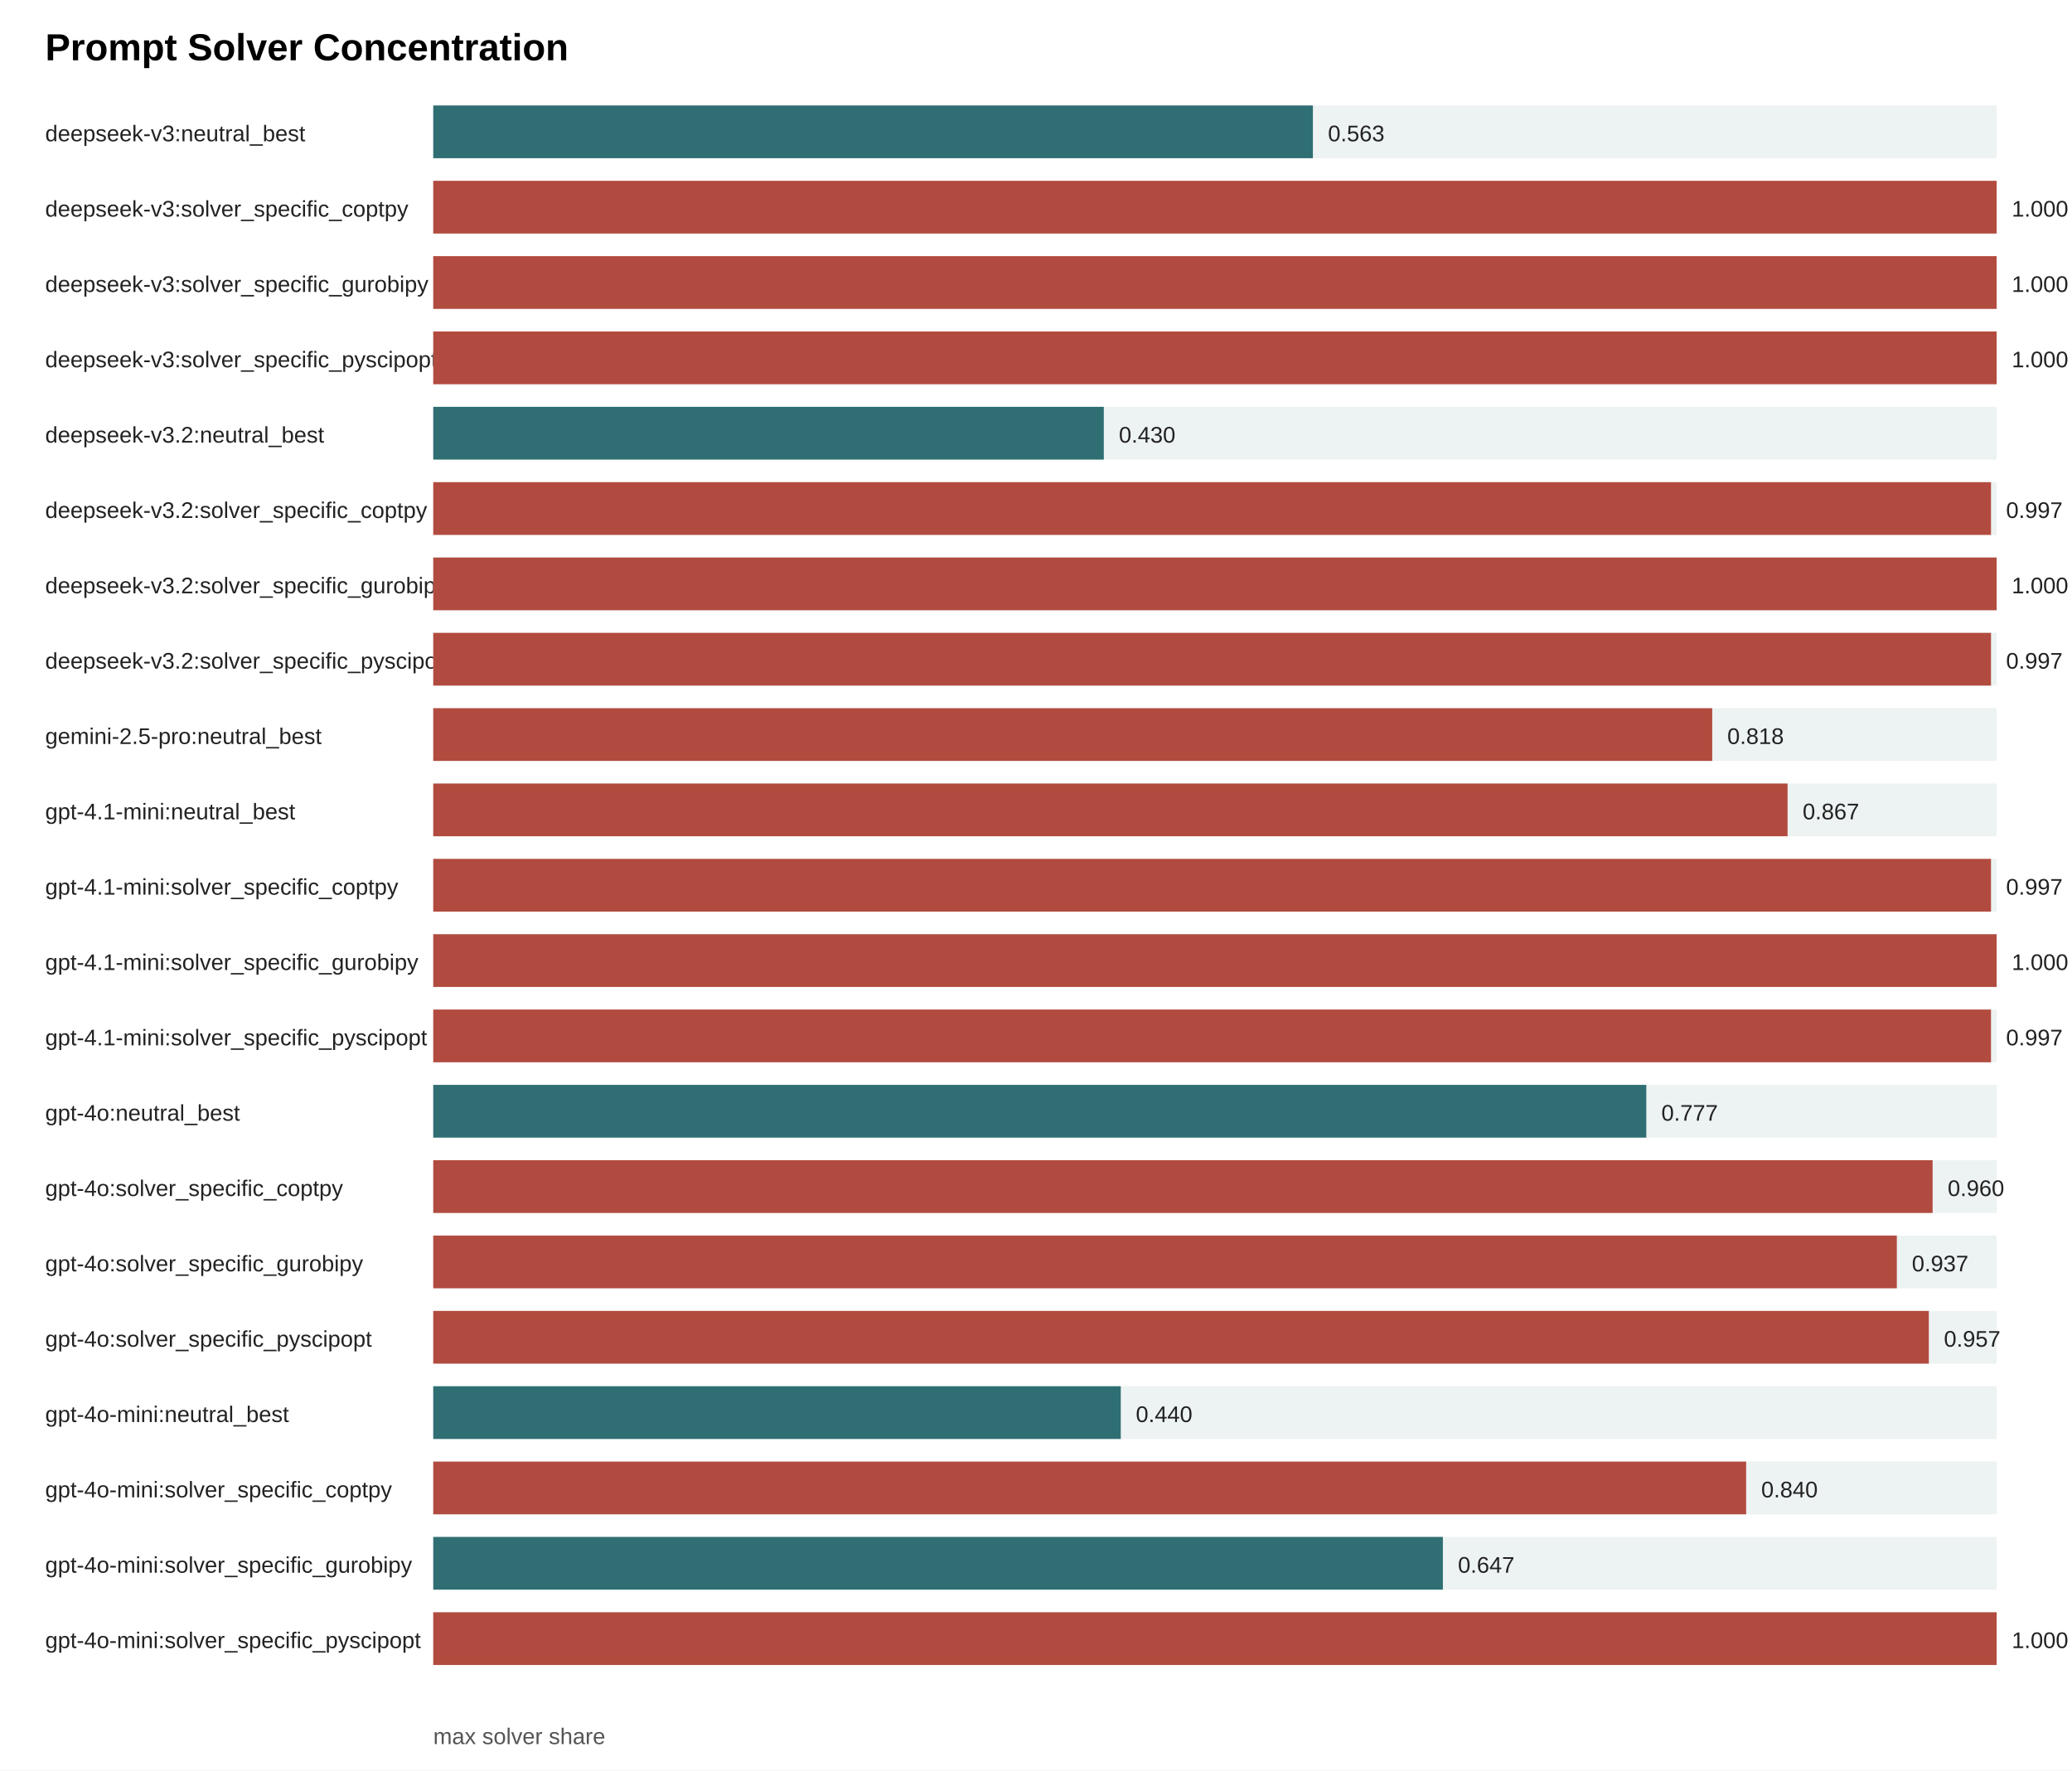
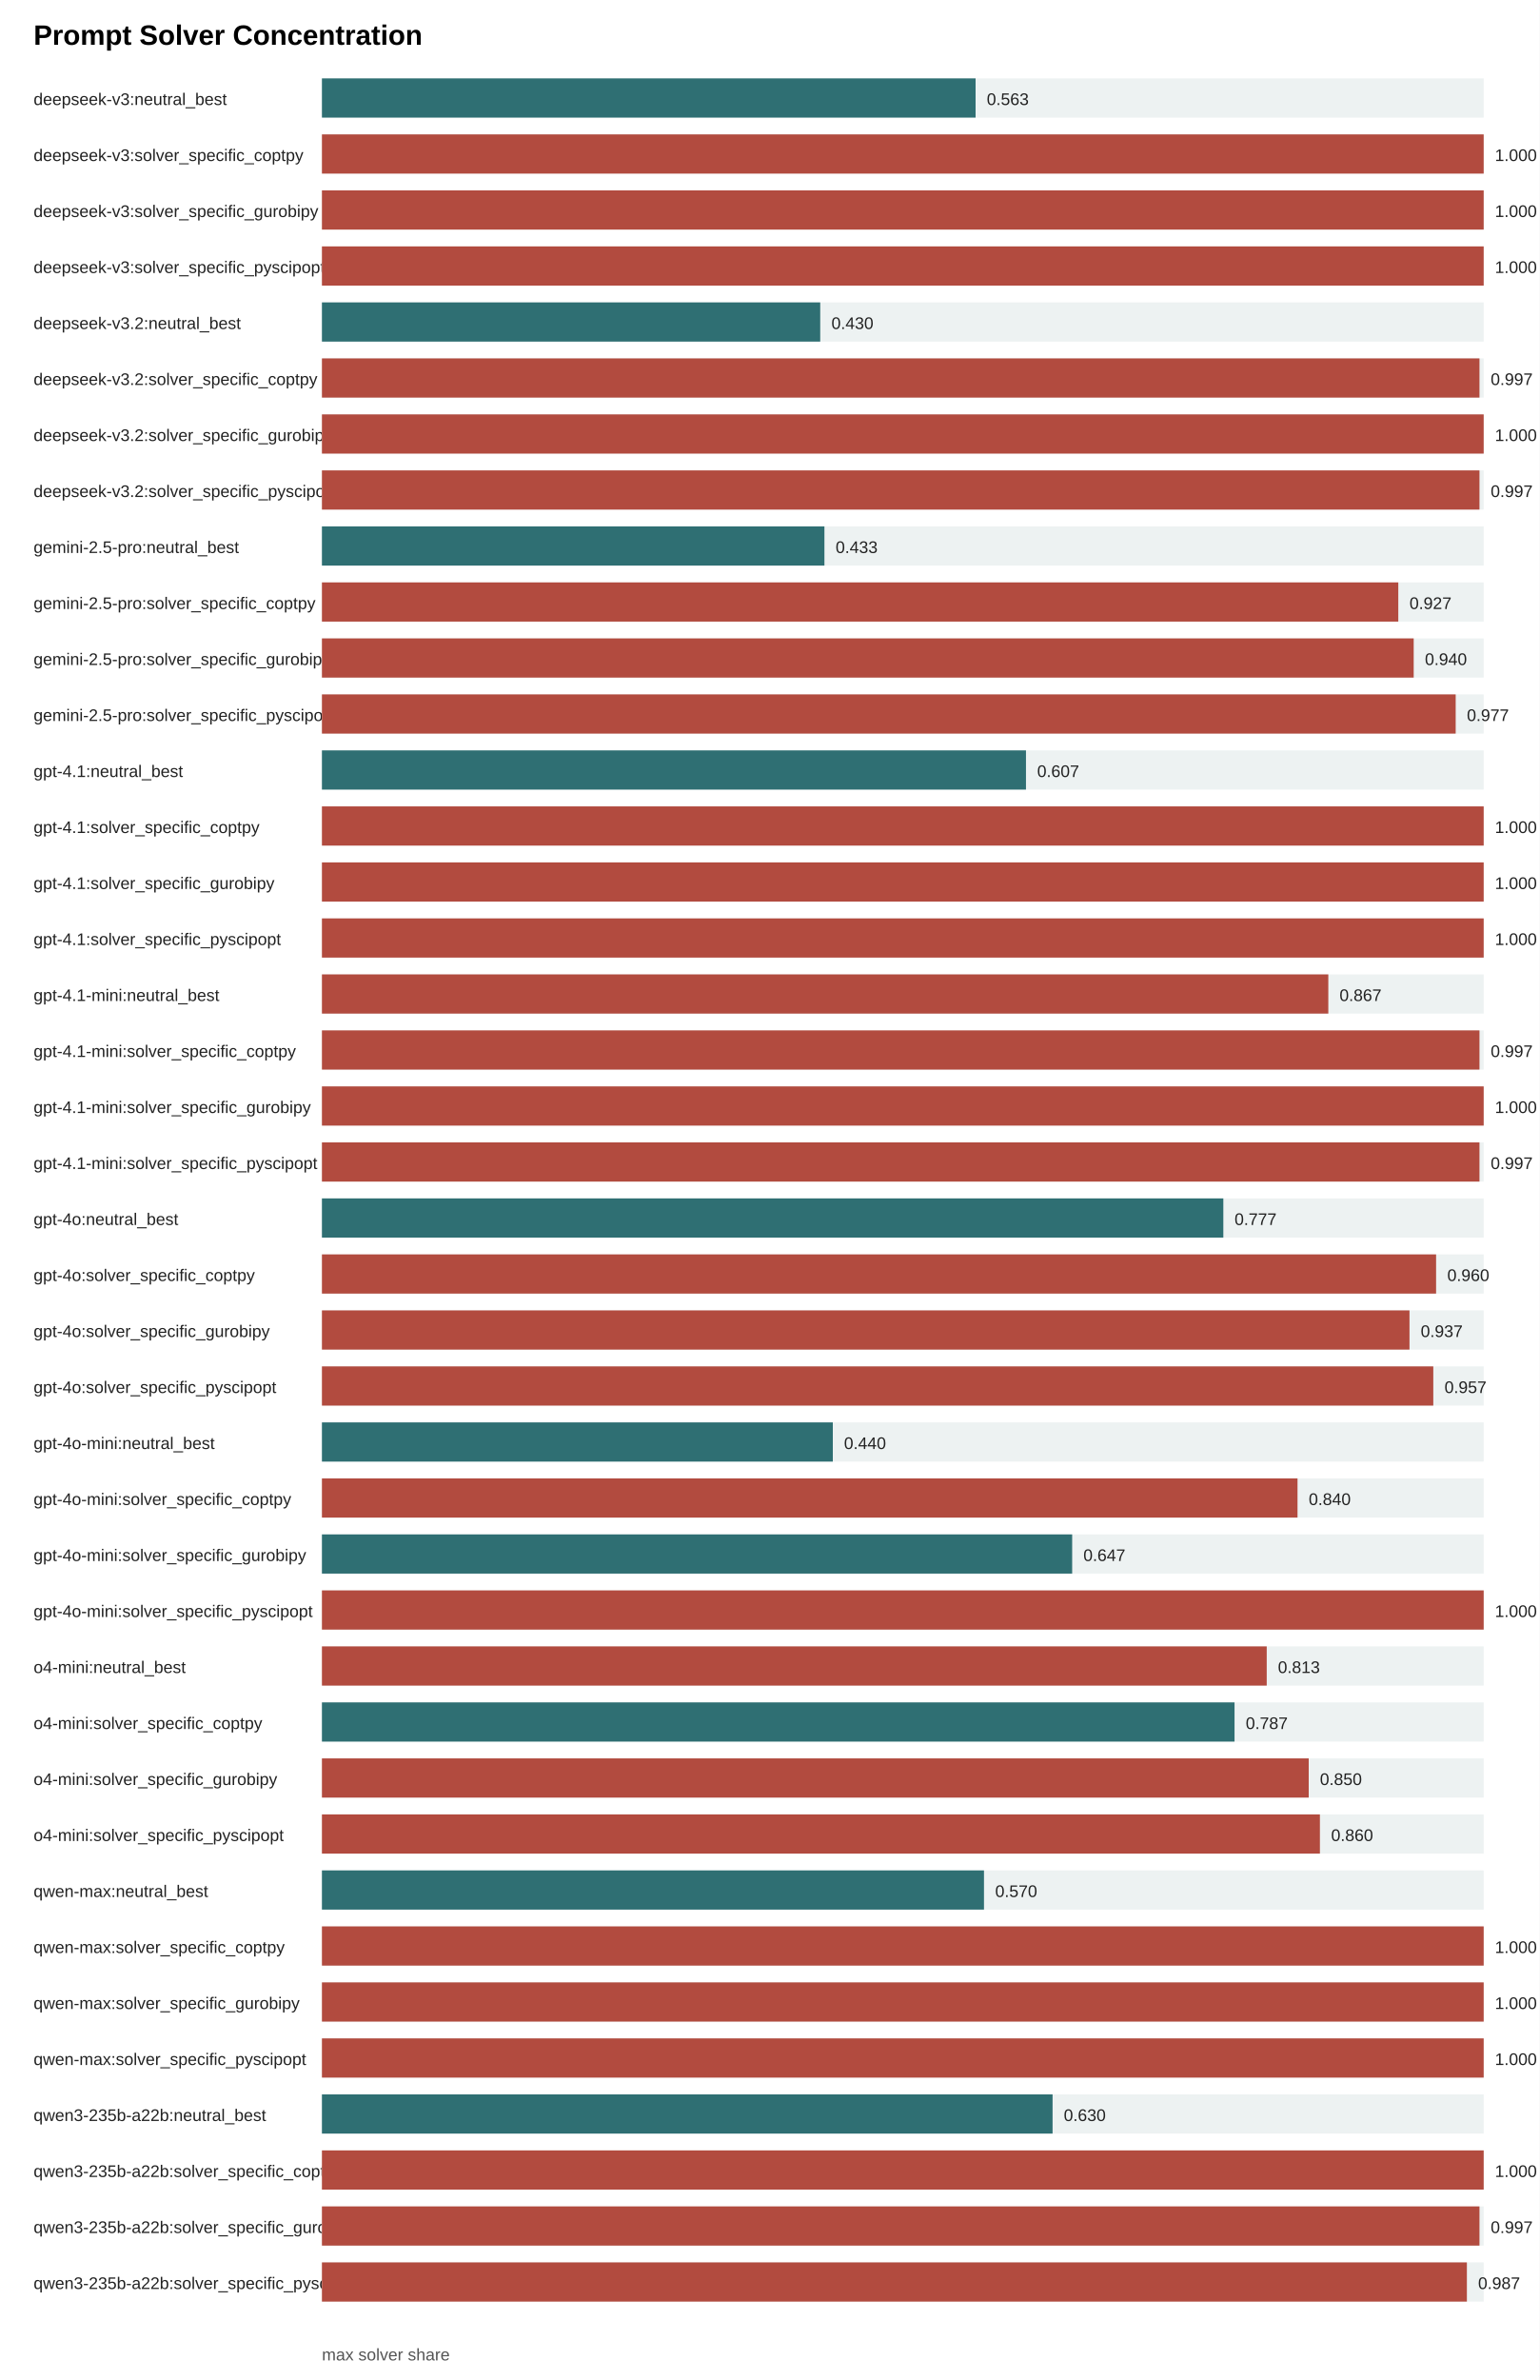
- <svg xmlns="http://www.w3.org/2000/svg" width="1100" height="940" viewBox="0 0 1100 940">
+ <svg xmlns="http://www.w3.org/2000/svg" width="1100" height="1700" viewBox="0 0 1100 1700">
  <rect width="100%" height="100%" fill="#ffffff" />
  <text x="24" y="32" font-family="Arial, sans-serif" font-size="20" font-weight="700">Prompt Solver Concentration</text>
-   <text x="230" y="926" font-family="Arial, sans-serif" font-size="12" fill="#555">max solver share</text>
+   <text x="230" y="1686" font-family="Arial, sans-serif" font-size="12" fill="#555">max solver share</text>
  <text x="24" y="75" font-family="Arial, sans-serif" font-size="12" fill="#222">deepseek-v3:neutral_best</text>
  <rect x="230" y="56" width="830" height="28" fill="#edf2f2" />
  <rect x="230" y="56" width="467" height="28" fill="#2f6f73" />
  <text x="705" y="75" font-family="Arial, sans-serif" font-size="12" fill="#222">0.563</text>
  <text x="24" y="115" font-family="Arial, sans-serif" font-size="12" fill="#222">deepseek-v3:solver_specific_coptpy</text>
  <rect x="230" y="96" width="830" height="28" fill="#edf2f2" />
  <rect x="230" y="96" width="830" height="28" fill="#b24b3f" />
  <text x="1068" y="115" font-family="Arial, sans-serif" font-size="12" fill="#222">1.000</text>
  <text x="24" y="155" font-family="Arial, sans-serif" font-size="12" fill="#222">deepseek-v3:solver_specific_gurobipy</text>
  <rect x="230" y="136" width="830" height="28" fill="#edf2f2" />
  <rect x="230" y="136" width="830" height="28" fill="#b24b3f" />
  <text x="1068" y="155" font-family="Arial, sans-serif" font-size="12" fill="#222">1.000</text>
  <text x="24" y="195" font-family="Arial, sans-serif" font-size="12" fill="#222">deepseek-v3:solver_specific_pyscipopt</text>
  <rect x="230" y="176" width="830" height="28" fill="#edf2f2" />
  <rect x="230" y="176" width="830" height="28" fill="#b24b3f" />
  <text x="1068" y="195" font-family="Arial, sans-serif" font-size="12" fill="#222">1.000</text>
  <text x="24" y="235" font-family="Arial, sans-serif" font-size="12" fill="#222">deepseek-v3.2:neutral_best</text>
  <rect x="230" y="216" width="830" height="28" fill="#edf2f2" />
  <rect x="230" y="216" width="356" height="28" fill="#2f6f73" />
  <text x="594" y="235" font-family="Arial, sans-serif" font-size="12" fill="#222">0.430</text>
  <text x="24" y="275" font-family="Arial, sans-serif" font-size="12" fill="#222">deepseek-v3.2:solver_specific_coptpy</text>
  <rect x="230" y="256" width="830" height="28" fill="#edf2f2" />
  <rect x="230" y="256" width="827" height="28" fill="#b24b3f" />
  <text x="1065" y="275" font-family="Arial, sans-serif" font-size="12" fill="#222">0.997</text>
  <text x="24" y="315" font-family="Arial, sans-serif" font-size="12" fill="#222">deepseek-v3.2:solver_specific_gurobipy</text>
  <rect x="230" y="296" width="830" height="28" fill="#edf2f2" />
  <rect x="230" y="296" width="830" height="28" fill="#b24b3f" />
  <text x="1068" y="315" font-family="Arial, sans-serif" font-size="12" fill="#222">1.000</text>
  <text x="24" y="355" font-family="Arial, sans-serif" font-size="12" fill="#222">deepseek-v3.2:solver_specific_pyscipopt</text>
  <rect x="230" y="336" width="830" height="28" fill="#edf2f2" />
  <rect x="230" y="336" width="827" height="28" fill="#b24b3f" />
  <text x="1065" y="355" font-family="Arial, sans-serif" font-size="12" fill="#222">0.997</text>
  <text x="24" y="395" font-family="Arial, sans-serif" font-size="12" fill="#222">gemini-2.5-pro:neutral_best</text>
  <rect x="230" y="376" width="830" height="28" fill="#edf2f2" />
-   <rect x="230" y="376" width="679" height="28" fill="#b24b3f" />
-   <text x="917" y="395" font-family="Arial, sans-serif" font-size="12" fill="#222">0.818</text>
-   <text x="24" y="435" font-family="Arial, sans-serif" font-size="12" fill="#222">gpt-4.1-mini:neutral_best</text>
+   <rect x="230" y="376" width="359" height="28" fill="#2f6f73" />
+   <text x="597" y="395" font-family="Arial, sans-serif" font-size="12" fill="#222">0.433</text>
+   <text x="24" y="435" font-family="Arial, sans-serif" font-size="12" fill="#222">gemini-2.5-pro:solver_specific_coptpy</text>
  <rect x="230" y="416" width="830" height="28" fill="#edf2f2" />
-   <rect x="230" y="416" width="719" height="28" fill="#b24b3f" />
-   <text x="957" y="435" font-family="Arial, sans-serif" font-size="12" fill="#222">0.867</text>
-   <text x="24" y="475" font-family="Arial, sans-serif" font-size="12" fill="#222">gpt-4.1-mini:solver_specific_coptpy</text>
+   <rect x="230" y="416" width="769" height="28" fill="#b24b3f" />
+   <text x="1007" y="435" font-family="Arial, sans-serif" font-size="12" fill="#222">0.927</text>
+   <text x="24" y="475" font-family="Arial, sans-serif" font-size="12" fill="#222">gemini-2.5-pro:solver_specific_gurobipy</text>
  <rect x="230" y="456" width="830" height="28" fill="#edf2f2" />
-   <rect x="230" y="456" width="827" height="28" fill="#b24b3f" />
-   <text x="1065" y="475" font-family="Arial, sans-serif" font-size="12" fill="#222">0.997</text>
-   <text x="24" y="515" font-family="Arial, sans-serif" font-size="12" fill="#222">gpt-4.1-mini:solver_specific_gurobipy</text>
+   <rect x="230" y="456" width="780" height="28" fill="#b24b3f" />
+   <text x="1018" y="475" font-family="Arial, sans-serif" font-size="12" fill="#222">0.940</text>
+   <text x="24" y="515" font-family="Arial, sans-serif" font-size="12" fill="#222">gemini-2.5-pro:solver_specific_pyscipopt</text>
  <rect x="230" y="496" width="830" height="28" fill="#edf2f2" />
-   <rect x="230" y="496" width="830" height="28" fill="#b24b3f" />
-   <text x="1068" y="515" font-family="Arial, sans-serif" font-size="12" fill="#222">1.000</text>
-   <text x="24" y="555" font-family="Arial, sans-serif" font-size="12" fill="#222">gpt-4.1-mini:solver_specific_pyscipopt</text>
+   <rect x="230" y="496" width="810" height="28" fill="#b24b3f" />
+   <text x="1048" y="515" font-family="Arial, sans-serif" font-size="12" fill="#222">0.977</text>
+   <text x="24" y="555" font-family="Arial, sans-serif" font-size="12" fill="#222">gpt-4.1:neutral_best</text>
  <rect x="230" y="536" width="830" height="28" fill="#edf2f2" />
-   <rect x="230" y="536" width="827" height="28" fill="#b24b3f" />
-   <text x="1065" y="555" font-family="Arial, sans-serif" font-size="12" fill="#222">0.997</text>
-   <text x="24" y="595" font-family="Arial, sans-serif" font-size="12" fill="#222">gpt-4o:neutral_best</text>
+   <rect x="230" y="536" width="503" height="28" fill="#2f6f73" />
+   <text x="741" y="555" font-family="Arial, sans-serif" font-size="12" fill="#222">0.607</text>
+   <text x="24" y="595" font-family="Arial, sans-serif" font-size="12" fill="#222">gpt-4.1:solver_specific_coptpy</text>
  <rect x="230" y="576" width="830" height="28" fill="#edf2f2" />
-   <rect x="230" y="576" width="644" height="28" fill="#2f6f73" />
-   <text x="882" y="595" font-family="Arial, sans-serif" font-size="12" fill="#222">0.777</text>
-   <text x="24" y="635" font-family="Arial, sans-serif" font-size="12" fill="#222">gpt-4o:solver_specific_coptpy</text>
+   <rect x="230" y="576" width="830" height="28" fill="#b24b3f" />
+   <text x="1068" y="595" font-family="Arial, sans-serif" font-size="12" fill="#222">1.000</text>
+   <text x="24" y="635" font-family="Arial, sans-serif" font-size="12" fill="#222">gpt-4.1:solver_specific_gurobipy</text>
  <rect x="230" y="616" width="830" height="28" fill="#edf2f2" />
-   <rect x="230" y="616" width="796" height="28" fill="#b24b3f" />
-   <text x="1034" y="635" font-family="Arial, sans-serif" font-size="12" fill="#222">0.960</text>
-   <text x="24" y="675" font-family="Arial, sans-serif" font-size="12" fill="#222">gpt-4o:solver_specific_gurobipy</text>
+   <rect x="230" y="616" width="830" height="28" fill="#b24b3f" />
+   <text x="1068" y="635" font-family="Arial, sans-serif" font-size="12" fill="#222">1.000</text>
+   <text x="24" y="675" font-family="Arial, sans-serif" font-size="12" fill="#222">gpt-4.1:solver_specific_pyscipopt</text>
  <rect x="230" y="656" width="830" height="28" fill="#edf2f2" />
-   <rect x="230" y="656" width="777" height="28" fill="#b24b3f" />
-   <text x="1015" y="675" font-family="Arial, sans-serif" font-size="12" fill="#222">0.937</text>
-   <text x="24" y="715" font-family="Arial, sans-serif" font-size="12" fill="#222">gpt-4o:solver_specific_pyscipopt</text>
+   <rect x="230" y="656" width="830" height="28" fill="#b24b3f" />
+   <text x="1068" y="675" font-family="Arial, sans-serif" font-size="12" fill="#222">1.000</text>
+   <text x="24" y="715" font-family="Arial, sans-serif" font-size="12" fill="#222">gpt-4.1-mini:neutral_best</text>
  <rect x="230" y="696" width="830" height="28" fill="#edf2f2" />
-   <rect x="230" y="696" width="794" height="28" fill="#b24b3f" />
-   <text x="1032" y="715" font-family="Arial, sans-serif" font-size="12" fill="#222">0.957</text>
-   <text x="24" y="755" font-family="Arial, sans-serif" font-size="12" fill="#222">gpt-4o-mini:neutral_best</text>
+   <rect x="230" y="696" width="719" height="28" fill="#b24b3f" />
+   <text x="957" y="715" font-family="Arial, sans-serif" font-size="12" fill="#222">0.867</text>
+   <text x="24" y="755" font-family="Arial, sans-serif" font-size="12" fill="#222">gpt-4.1-mini:solver_specific_coptpy</text>
  <rect x="230" y="736" width="830" height="28" fill="#edf2f2" />
-   <rect x="230" y="736" width="365" height="28" fill="#2f6f73" />
-   <text x="603" y="755" font-family="Arial, sans-serif" font-size="12" fill="#222">0.440</text>
-   <text x="24" y="795" font-family="Arial, sans-serif" font-size="12" fill="#222">gpt-4o-mini:solver_specific_coptpy</text>
+   <rect x="230" y="736" width="827" height="28" fill="#b24b3f" />
+   <text x="1065" y="755" font-family="Arial, sans-serif" font-size="12" fill="#222">0.997</text>
+   <text x="24" y="795" font-family="Arial, sans-serif" font-size="12" fill="#222">gpt-4.1-mini:solver_specific_gurobipy</text>
  <rect x="230" y="776" width="830" height="28" fill="#edf2f2" />
-   <rect x="230" y="776" width="697" height="28" fill="#b24b3f" />
-   <text x="935" y="795" font-family="Arial, sans-serif" font-size="12" fill="#222">0.840</text>
-   <text x="24" y="835" font-family="Arial, sans-serif" font-size="12" fill="#222">gpt-4o-mini:solver_specific_gurobipy</text>
+   <rect x="230" y="776" width="830" height="28" fill="#b24b3f" />
+   <text x="1068" y="795" font-family="Arial, sans-serif" font-size="12" fill="#222">1.000</text>
+   <text x="24" y="835" font-family="Arial, sans-serif" font-size="12" fill="#222">gpt-4.1-mini:solver_specific_pyscipopt</text>
  <rect x="230" y="816" width="830" height="28" fill="#edf2f2" />
-   <rect x="230" y="816" width="536" height="28" fill="#2f6f73" />
-   <text x="774" y="835" font-family="Arial, sans-serif" font-size="12" fill="#222">0.647</text>
-   <text x="24" y="875" font-family="Arial, sans-serif" font-size="12" fill="#222">gpt-4o-mini:solver_specific_pyscipopt</text>
+   <rect x="230" y="816" width="827" height="28" fill="#b24b3f" />
+   <text x="1065" y="835" font-family="Arial, sans-serif" font-size="12" fill="#222">0.997</text>
+   <text x="24" y="875" font-family="Arial, sans-serif" font-size="12" fill="#222">gpt-4o:neutral_best</text>
  <rect x="230" y="856" width="830" height="28" fill="#edf2f2" />
-   <rect x="230" y="856" width="830" height="28" fill="#b24b3f" />
-   <text x="1068" y="875" font-family="Arial, sans-serif" font-size="12" fill="#222">1.000</text>
+   <rect x="230" y="856" width="644" height="28" fill="#2f6f73" />
+   <text x="882" y="875" font-family="Arial, sans-serif" font-size="12" fill="#222">0.777</text>
+   <text x="24" y="915" font-family="Arial, sans-serif" font-size="12" fill="#222">gpt-4o:solver_specific_coptpy</text>
+   <rect x="230" y="896" width="830" height="28" fill="#edf2f2" />
+   <rect x="230" y="896" width="796" height="28" fill="#b24b3f" />
+   <text x="1034" y="915" font-family="Arial, sans-serif" font-size="12" fill="#222">0.960</text>
+   <text x="24" y="955" font-family="Arial, sans-serif" font-size="12" fill="#222">gpt-4o:solver_specific_gurobipy</text>
+   <rect x="230" y="936" width="830" height="28" fill="#edf2f2" />
+   <rect x="230" y="936" width="777" height="28" fill="#b24b3f" />
+   <text x="1015" y="955" font-family="Arial, sans-serif" font-size="12" fill="#222">0.937</text>
+   <text x="24" y="995" font-family="Arial, sans-serif" font-size="12" fill="#222">gpt-4o:solver_specific_pyscipopt</text>
+   <rect x="230" y="976" width="830" height="28" fill="#edf2f2" />
+   <rect x="230" y="976" width="794" height="28" fill="#b24b3f" />
+   <text x="1032" y="995" font-family="Arial, sans-serif" font-size="12" fill="#222">0.957</text>
+   <text x="24" y="1035" font-family="Arial, sans-serif" font-size="12" fill="#222">gpt-4o-mini:neutral_best</text>
+   <rect x="230" y="1016" width="830" height="28" fill="#edf2f2" />
+   <rect x="230" y="1016" width="365" height="28" fill="#2f6f73" />
+   <text x="603" y="1035" font-family="Arial, sans-serif" font-size="12" fill="#222">0.440</text>
+   <text x="24" y="1075" font-family="Arial, sans-serif" font-size="12" fill="#222">gpt-4o-mini:solver_specific_coptpy</text>
+   <rect x="230" y="1056" width="830" height="28" fill="#edf2f2" />
+   <rect x="230" y="1056" width="697" height="28" fill="#b24b3f" />
+   <text x="935" y="1075" font-family="Arial, sans-serif" font-size="12" fill="#222">0.840</text>
+   <text x="24" y="1115" font-family="Arial, sans-serif" font-size="12" fill="#222">gpt-4o-mini:solver_specific_gurobipy</text>
+   <rect x="230" y="1096" width="830" height="28" fill="#edf2f2" />
+   <rect x="230" y="1096" width="536" height="28" fill="#2f6f73" />
+   <text x="774" y="1115" font-family="Arial, sans-serif" font-size="12" fill="#222">0.647</text>
+   <text x="24" y="1155" font-family="Arial, sans-serif" font-size="12" fill="#222">gpt-4o-mini:solver_specific_pyscipopt</text>
+   <rect x="230" y="1136" width="830" height="28" fill="#edf2f2" />
+   <rect x="230" y="1136" width="830" height="28" fill="#b24b3f" />
+   <text x="1068" y="1155" font-family="Arial, sans-serif" font-size="12" fill="#222">1.000</text>
+   <text x="24" y="1195" font-family="Arial, sans-serif" font-size="12" fill="#222">o4-mini:neutral_best</text>
+   <rect x="230" y="1176" width="830" height="28" fill="#edf2f2" />
+   <rect x="230" y="1176" width="675" height="28" fill="#b24b3f" />
+   <text x="913" y="1195" font-family="Arial, sans-serif" font-size="12" fill="#222">0.813</text>
+   <text x="24" y="1235" font-family="Arial, sans-serif" font-size="12" fill="#222">o4-mini:solver_specific_coptpy</text>
+   <rect x="230" y="1216" width="830" height="28" fill="#edf2f2" />
+   <rect x="230" y="1216" width="652" height="28" fill="#2f6f73" />
+   <text x="890" y="1235" font-family="Arial, sans-serif" font-size="12" fill="#222">0.787</text>
+   <text x="24" y="1275" font-family="Arial, sans-serif" font-size="12" fill="#222">o4-mini:solver_specific_gurobipy</text>
+   <rect x="230" y="1256" width="830" height="28" fill="#edf2f2" />
+   <rect x="230" y="1256" width="705" height="28" fill="#b24b3f" />
+   <text x="943" y="1275" font-family="Arial, sans-serif" font-size="12" fill="#222">0.850</text>
+   <text x="24" y="1315" font-family="Arial, sans-serif" font-size="12" fill="#222">o4-mini:solver_specific_pyscipopt</text>
+   <rect x="230" y="1296" width="830" height="28" fill="#edf2f2" />
+   <rect x="230" y="1296" width="713" height="28" fill="#b24b3f" />
+   <text x="951" y="1315" font-family="Arial, sans-serif" font-size="12" fill="#222">0.860</text>
+   <text x="24" y="1355" font-family="Arial, sans-serif" font-size="12" fill="#222">qwen-max:neutral_best</text>
+   <rect x="230" y="1336" width="830" height="28" fill="#edf2f2" />
+   <rect x="230" y="1336" width="473" height="28" fill="#2f6f73" />
+   <text x="711" y="1355" font-family="Arial, sans-serif" font-size="12" fill="#222">0.570</text>
+   <text x="24" y="1395" font-family="Arial, sans-serif" font-size="12" fill="#222">qwen-max:solver_specific_coptpy</text>
+   <rect x="230" y="1376" width="830" height="28" fill="#edf2f2" />
+   <rect x="230" y="1376" width="830" height="28" fill="#b24b3f" />
+   <text x="1068" y="1395" font-family="Arial, sans-serif" font-size="12" fill="#222">1.000</text>
+   <text x="24" y="1435" font-family="Arial, sans-serif" font-size="12" fill="#222">qwen-max:solver_specific_gurobipy</text>
+   <rect x="230" y="1416" width="830" height="28" fill="#edf2f2" />
+   <rect x="230" y="1416" width="830" height="28" fill="#b24b3f" />
+   <text x="1068" y="1435" font-family="Arial, sans-serif" font-size="12" fill="#222">1.000</text>
+   <text x="24" y="1475" font-family="Arial, sans-serif" font-size="12" fill="#222">qwen-max:solver_specific_pyscipopt</text>
+   <rect x="230" y="1456" width="830" height="28" fill="#edf2f2" />
+   <rect x="230" y="1456" width="830" height="28" fill="#b24b3f" />
+   <text x="1068" y="1475" font-family="Arial, sans-serif" font-size="12" fill="#222">1.000</text>
+   <text x="24" y="1515" font-family="Arial, sans-serif" font-size="12" fill="#222">qwen3-235b-a22b:neutral_best</text>
+   <rect x="230" y="1496" width="830" height="28" fill="#edf2f2" />
+   <rect x="230" y="1496" width="522" height="28" fill="#2f6f73" />
+   <text x="760" y="1515" font-family="Arial, sans-serif" font-size="12" fill="#222">0.630</text>
+   <text x="24" y="1555" font-family="Arial, sans-serif" font-size="12" fill="#222">qwen3-235b-a22b:solver_specific_coptpy</text>
+   <rect x="230" y="1536" width="830" height="28" fill="#edf2f2" />
+   <rect x="230" y="1536" width="830" height="28" fill="#b24b3f" />
+   <text x="1068" y="1555" font-family="Arial, sans-serif" font-size="12" fill="#222">1.000</text>
+   <text x="24" y="1595" font-family="Arial, sans-serif" font-size="12" fill="#222">qwen3-235b-a22b:solver_specific_gurobipy</text>
+   <rect x="230" y="1576" width="830" height="28" fill="#edf2f2" />
+   <rect x="230" y="1576" width="827" height="28" fill="#b24b3f" />
+   <text x="1065" y="1595" font-family="Arial, sans-serif" font-size="12" fill="#222">0.997</text>
+   <text x="24" y="1635" font-family="Arial, sans-serif" font-size="12" fill="#222">qwen3-235b-a22b:solver_specific_pyscipopt</text>
+   <rect x="230" y="1616" width="830" height="28" fill="#edf2f2" />
+   <rect x="230" y="1616" width="818" height="28" fill="#b24b3f" />
+   <text x="1056" y="1635" font-family="Arial, sans-serif" font-size="12" fill="#222">0.987</text>
</svg>
